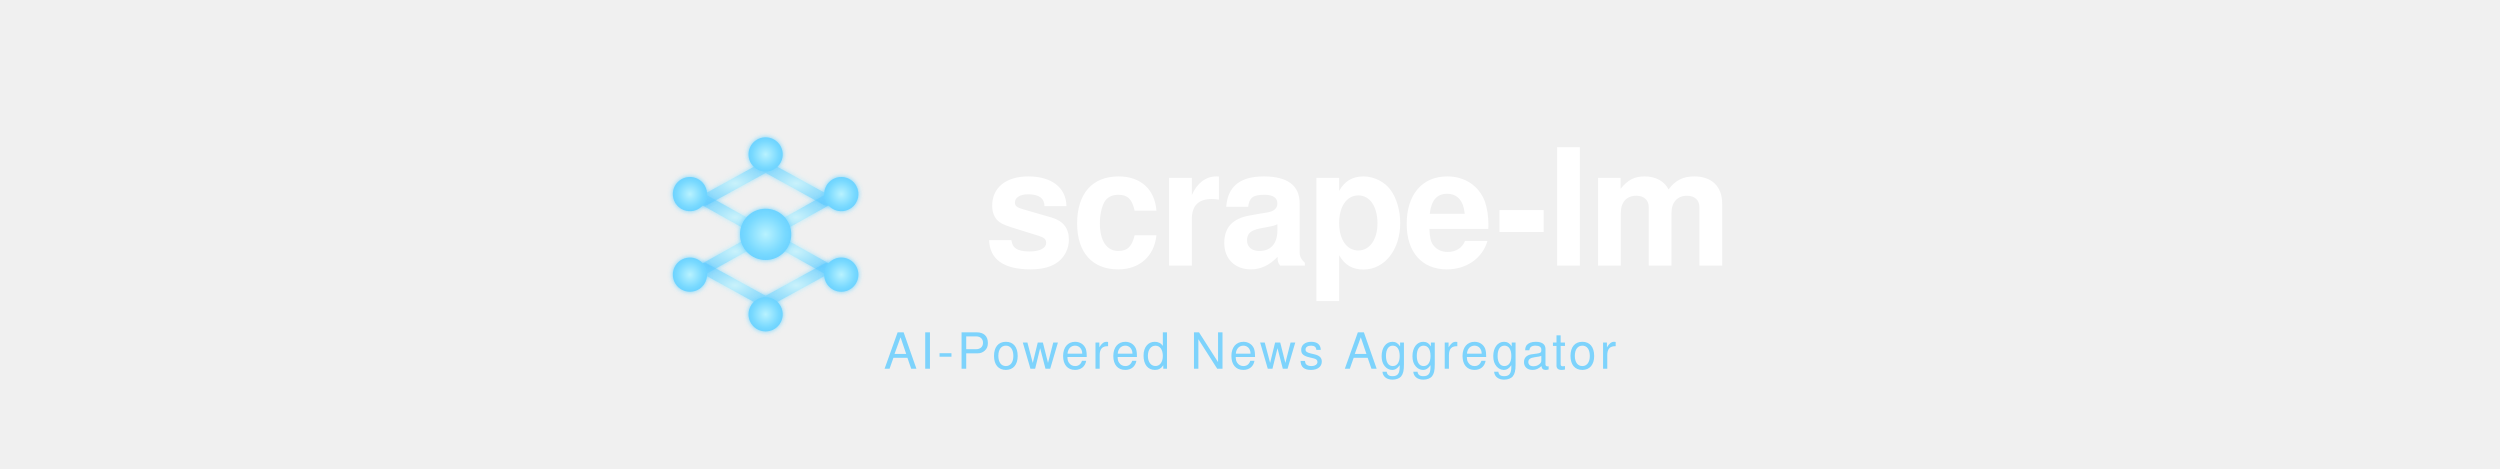
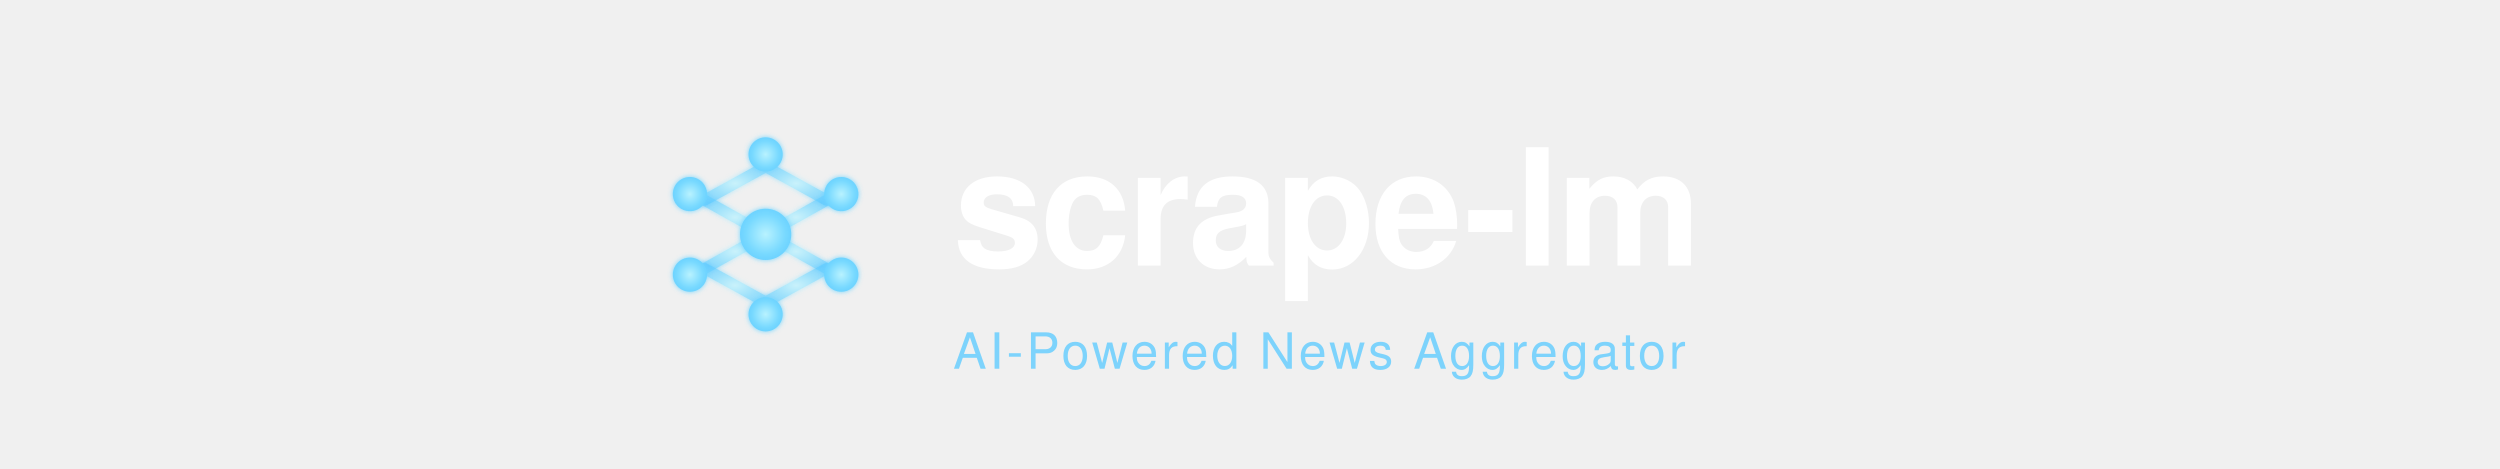
<svg xmlns="http://www.w3.org/2000/svg" width="800" height="150" viewBox="0 0 800 150" fill="none">
  <defs>
    <radialGradient id="ng" cx="50%" cy="50%" r="70%">
      <stop offset="0%" stop-color="#B8F2FF" />
      <stop offset="55%" stop-color="#78D9FF" />
      <stop offset="100%" stop-color="#59C8FF" />
    </radialGradient>
    <filter id="glow" x="-60%" y="-60%" width="220%" height="220%">
      <feGaussianBlur stdDeviation="4" result="blur" />
      <feMerge>
        <feMergeNode in="blur" />
        <feMergeNode in="SourceGraphic" />
      </feMerge>
    </filter>
  </defs>
  <g transform="translate(195, 25) scale(0.1953)">
    <g filter="url(#glow)" stroke="url(#ng)" stroke-width="18" stroke-linecap="round" opacity="0.7">
      <line x1="256" y1="256" x2="256" y2="145" />
      <line x1="256" y1="256" x2="356" y2="200" />
      <line x1="256" y1="256" x2="356" y2="312" />
      <line x1="256" y1="256" x2="256" y2="367" />
      <line x1="256" y1="256" x2="156" y2="312" />
      <line x1="256" y1="256" x2="156" y2="200" />
    </g>
    <g filter="url(#glow)" stroke="url(#ng)" stroke-width="18" stroke-linecap="round" opacity="0.7">
      <line x1="256" y1="145" x2="356" y2="200" />
      <line x1="356" y1="200" x2="356" y2="312" />
      <line x1="356" y1="312" x2="256" y2="367" />
      <line x1="256" y1="367" x2="156" y2="312" />
      <line x1="156" y1="312" x2="156" y2="200" />
      <line x1="156" y1="200" x2="256" y2="145" />
    </g>
    <circle cx="256" cy="256" r="42" fill="url(#ng)" filter="url(#glow)" />
    <circle cx="256" cy="125" r="28" fill="url(#ng)" filter="url(#glow)" />
    <circle cx="380" cy="190" r="28" fill="url(#ng)" filter="url(#glow)" />
    <circle cx="380" cy="322" r="28" fill="url(#ng)" filter="url(#glow)" />
    <circle cx="256" cy="387" r="28" fill="url(#ng)" filter="url(#glow)" />
    <circle cx="132" cy="322" r="28" fill="url(#ng)" filter="url(#glow)" />
    <circle cx="132" cy="190" r="28" fill="url(#ng)" filter="url(#glow)" />
  </g>
-   <text x="315" y="85" font-family="-apple-system, BlinkMacSystemFont, 'Segoe UI', Helvetica, Arial, sans-serif" font-size="52" font-weight="700" fill="#ffffff" letter-spacing="-1">scrape-lm</text>
-   <text x="400" y="118" font-family="-apple-system, BlinkMacSystemFont, 'Segoe UI', Helvetica, Arial, sans-serif" font-size="16" font-weight="400" fill="#7dd3fc" letter-spacing="1" text-anchor="middle">AI-Powered News Aggregator</text>
+   <text x="305" y="85" font-family="-apple-system, BlinkMacSystemFont, 'Segoe UI', Helvetica, Arial, sans-serif" font-size="52" font-weight="700" fill="#ffffff" letter-spacing="-1">scrape-lm</text>
+   <text x="305" y="118" font-family="-apple-system, BlinkMacSystemFont, 'Segoe UI', Helvetica, Arial, sans-serif" font-size="16" font-weight="400" fill="#7dd3fc" letter-spacing="1" text-anchor="start">AI-Powered News Aggregator</text>
</svg>
